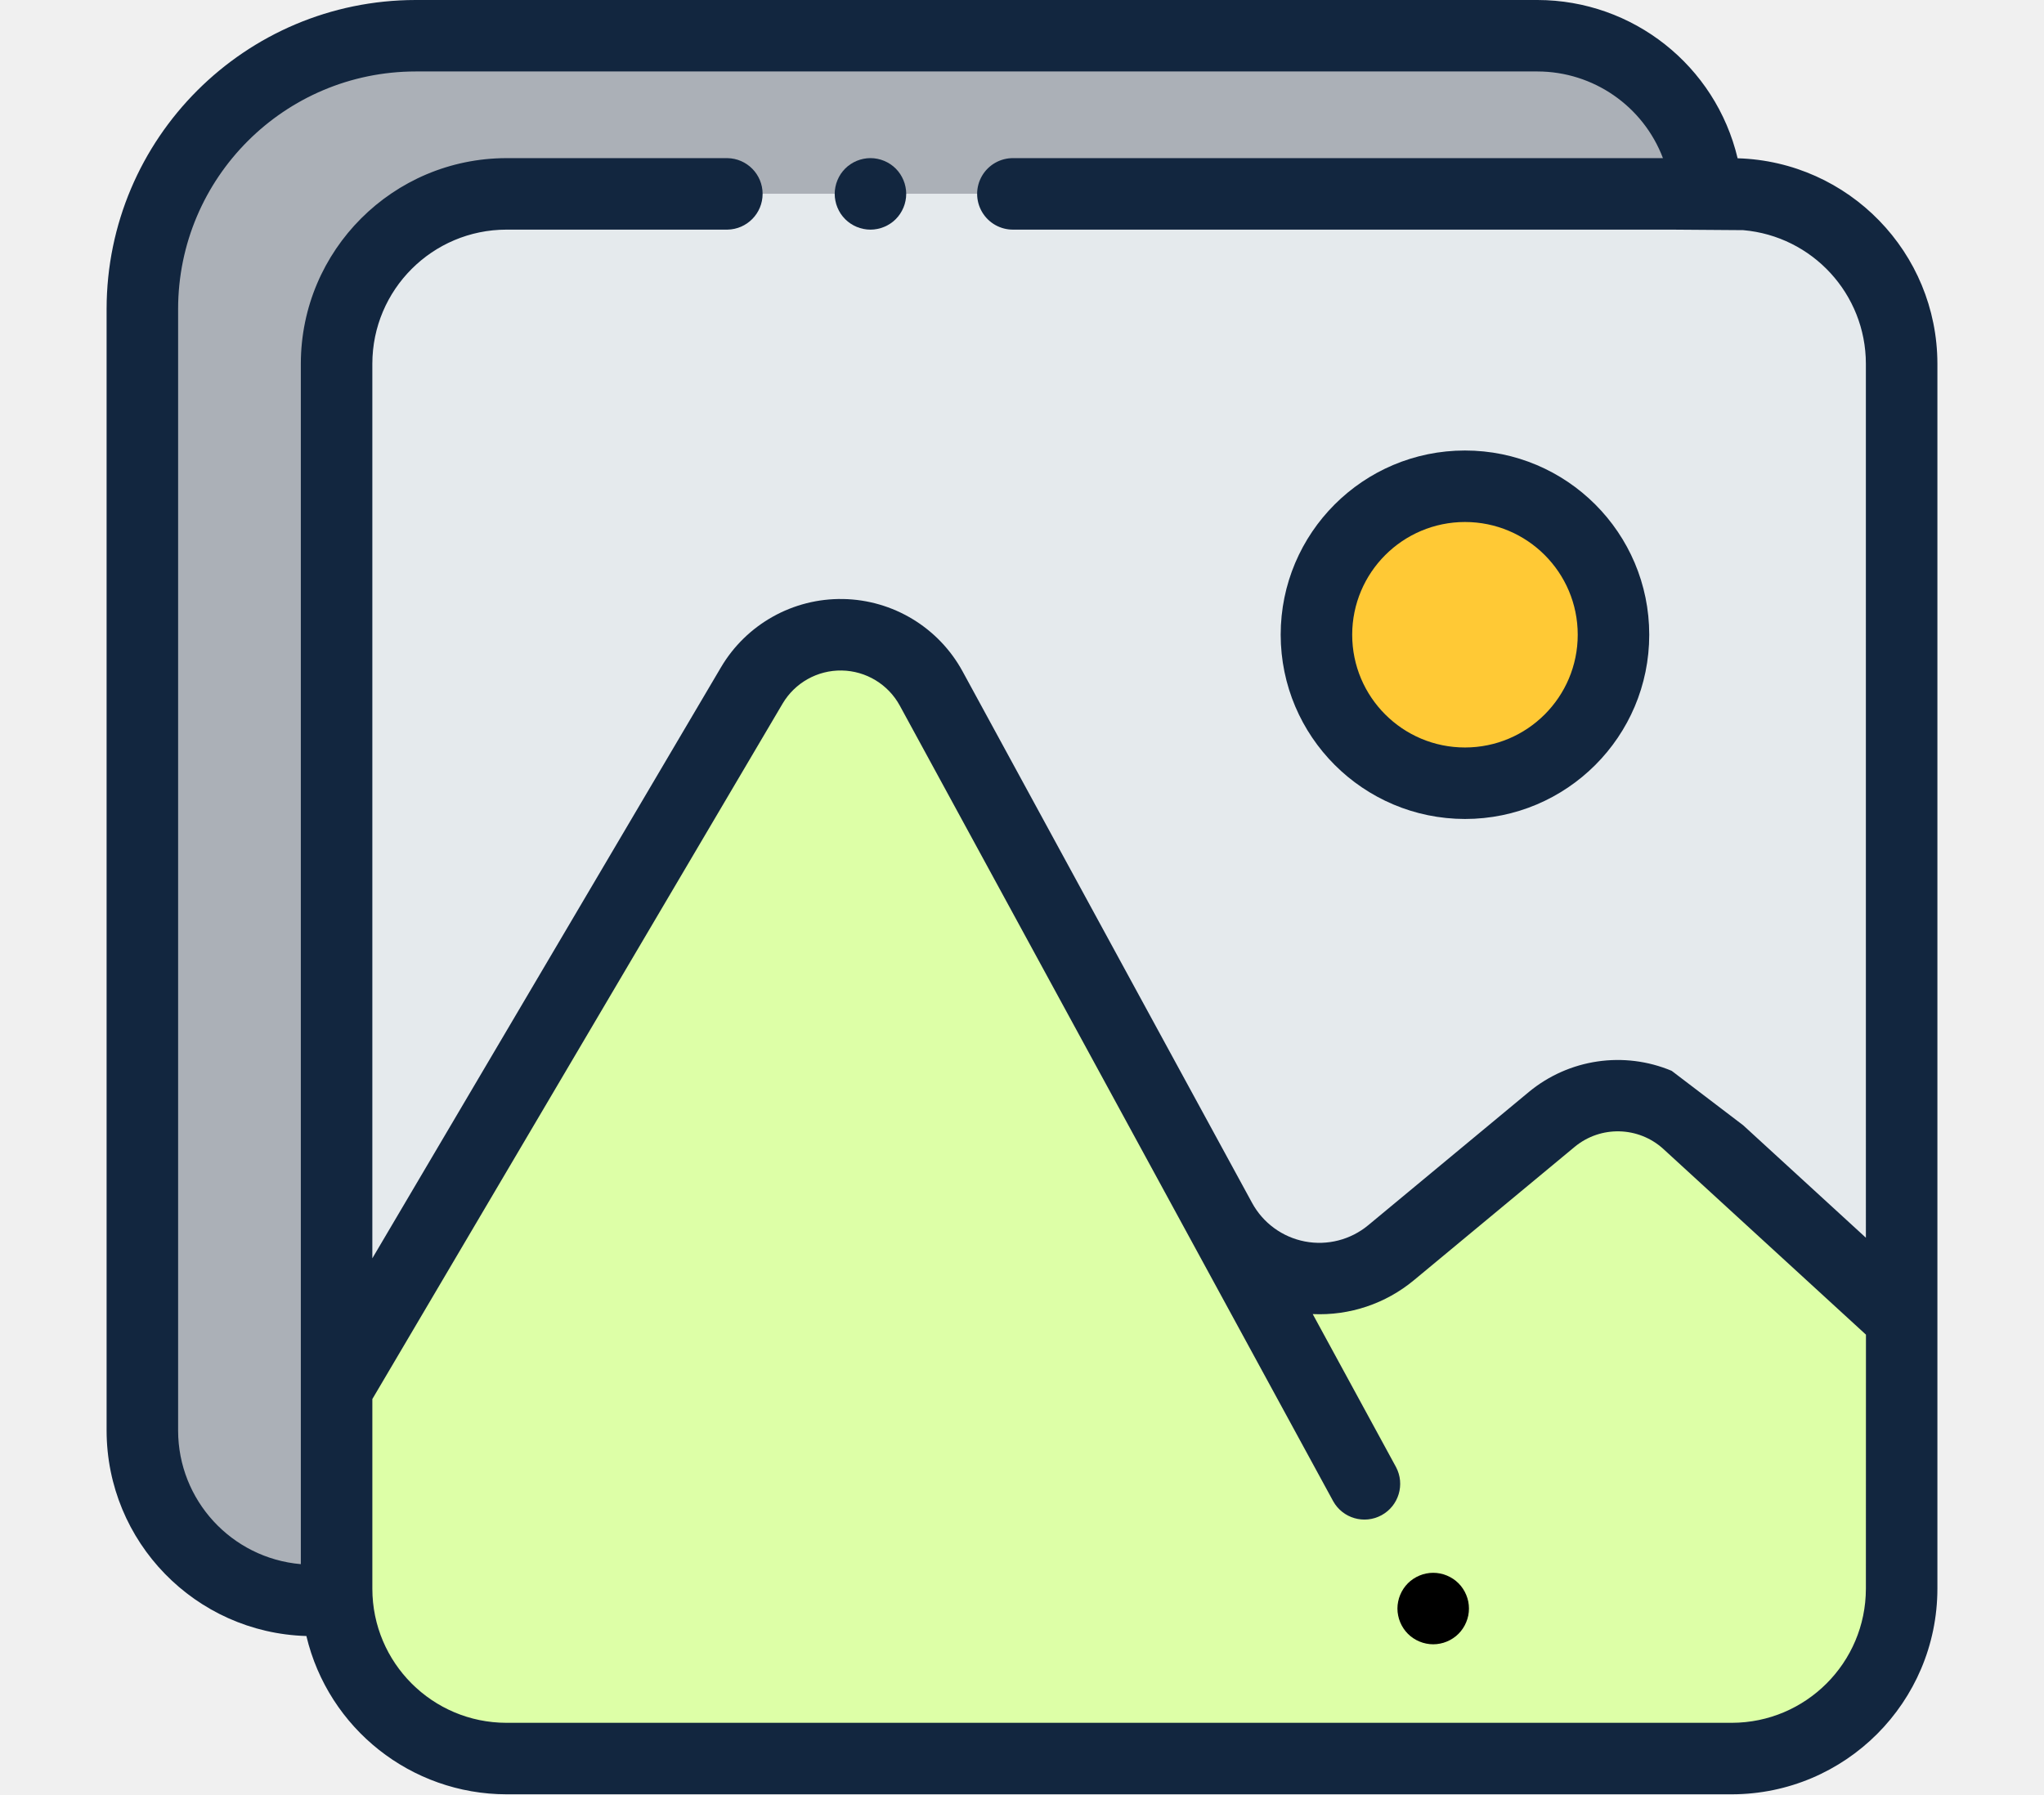
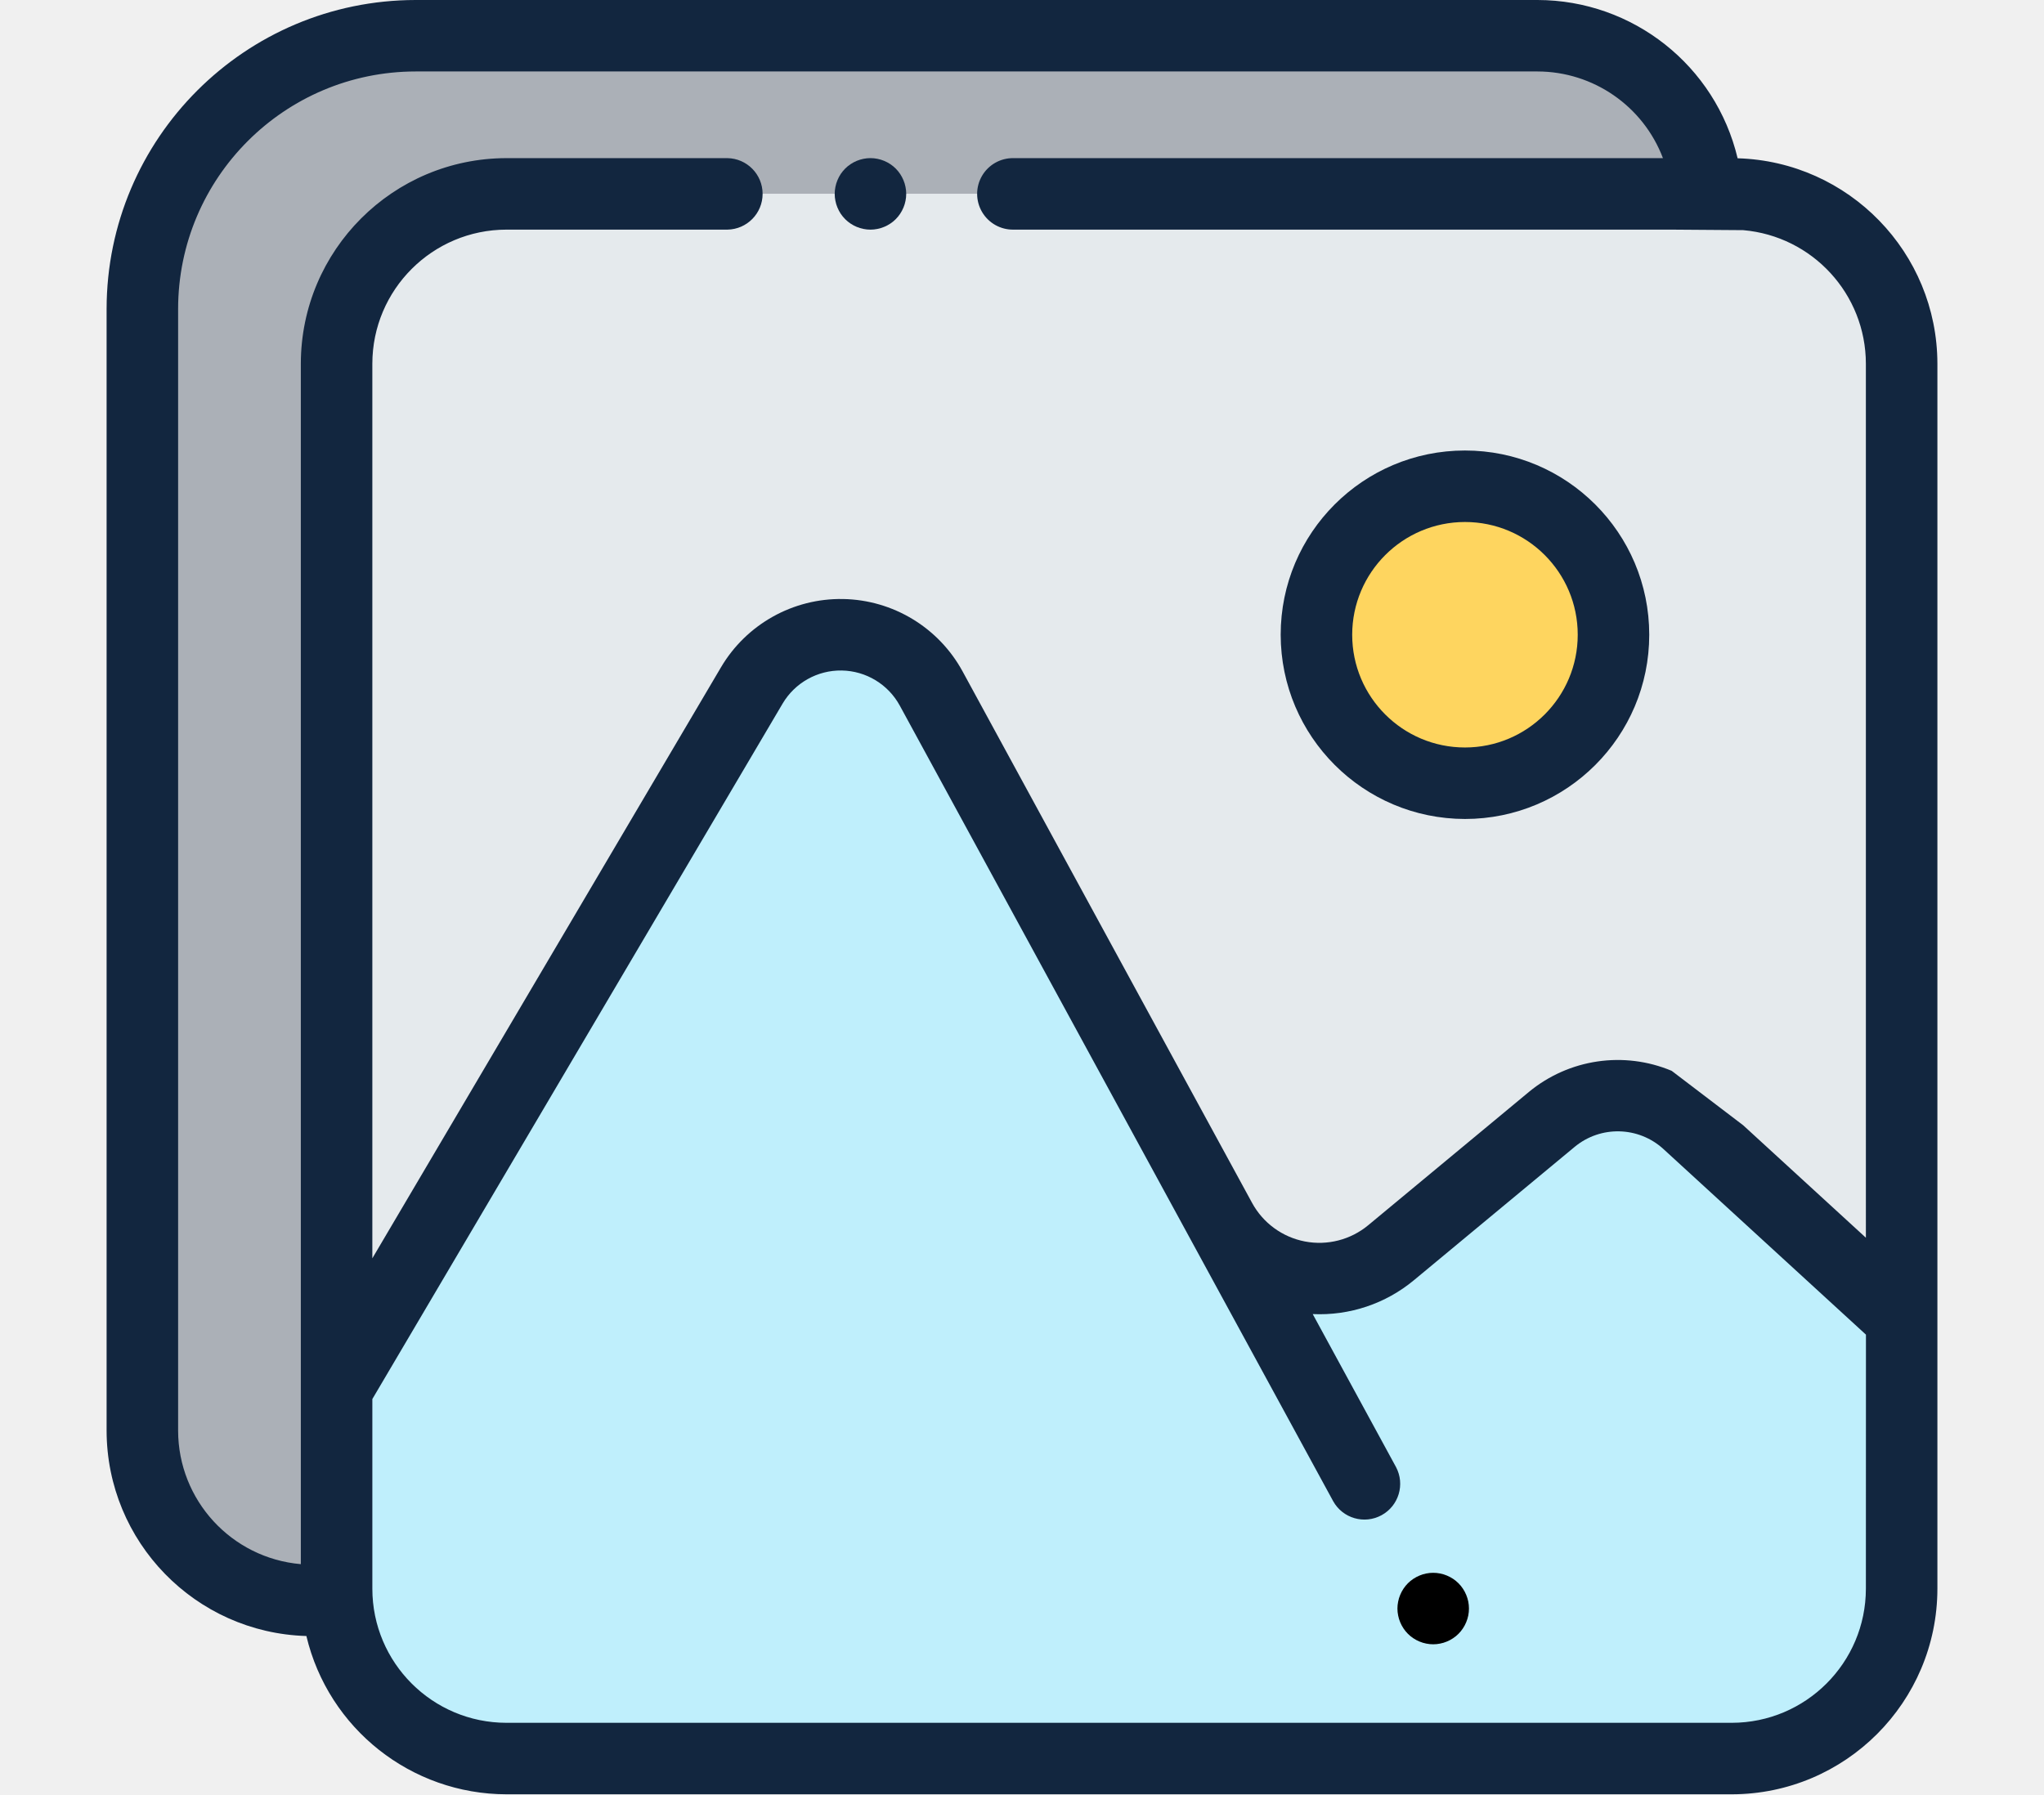
<svg xmlns="http://www.w3.org/2000/svg" width="216" height="189.658" viewBox="0 0 216 189.658">
  <defs>
    <clipPath id="clip-path">
      <rect id="Rectángulo_5481" data-name="Rectángulo 5481" width="216" height="189.659" transform="translate(1235.37 1514.896)" fill="#fff" stroke="#707070" stroke-width="1" />
    </clipPath>
  </defs>
  <g id="Enmascarar_grupo_67" data-name="Enmascarar grupo 67" transform="translate(-1235.37 -1514.896)" clip-path="url(#clip-path)">
    <g id="adjuntar" transform="translate(1246.635 1514.896)">
      <path id="Trazado_101640" data-name="Trazado 101640" d="M22.677,167.386V37.9A17.953,17.953,0,0,1,40.63,19.951H167.492A17.951,17.951,0,0,0,149.587,3.237H31.028A28.876,28.876,0,0,0,2.152,32.113V150.672A17.953,17.953,0,0,0,20.1,168.625h2.619c-.028-.41-.047-.822-.047-1.238Z" transform="translate(1.627 0.541)" fill="#abb0b7" />
      <g id="Grupo_54486" data-name="Grupo 54486" transform="translate(24.304 20.493)">
        <path id="Trazado_101641" data-name="Trazado 101641" d="M106.924,102.661a18.1,18.1,0,0,1-1.9,2.246A18.044,18.044,0,0,0,106.924,102.661Z" transform="translate(55.105 55.223)" fill="#e5eaed" />
        <path id="Trazado_101642" data-name="Trazado 101642" d="M23.26,106.97a17.882,17.882,0,0,1-1.753-.358A17.8,17.8,0,0,0,23.26,106.97Z" transform="translate(-8.042 58.21)" fill="#e5eaed" />
        <path id="Trazado_101643" data-name="Trazado 101643" d="M108.407,96.711h0a17.92,17.92,0,0,1-.9,5.621A17.92,17.92,0,0,0,108.407,96.711Z" transform="translate(56.98 50.724)" fill="#e5eaed" />
        <path id="Trazado_101644" data-name="Trazado 101644" d="M22.585,106.976a17.813,17.813,0,0,1-2.5-.846A17.813,17.813,0,0,0,22.585,106.976Z" transform="translate(-9.119 57.846)" fill="#e5eaed" />
        <path id="Trazado_101645" data-name="Trazado 101645" d="M17.778,105.084a18.037,18.037,0,0,1-2.192-2.657A17.994,17.994,0,0,0,17.778,105.084Z" transform="translate(-12.52 55.046)" fill="#e5eaed" />
        <path id="Trazado_101646" data-name="Trazado 101646" d="M21.7,107.059a17.936,17.936,0,0,1-3.753-2.156A17.911,17.911,0,0,0,21.7,107.059Z" transform="translate(-10.735 56.918)" fill="#e5eaed" />
        <path id="Trazado_101647" data-name="Trazado 101647" d="M104.893,105.022a17.939,17.939,0,0,1-2.666,1.588A17.972,17.972,0,0,0,104.893,105.022Z" transform="translate(52.99 57.008)" fill="#e5eaed" />
        <path id="Trazado_101648" data-name="Trazado 101648" d="M24.853,106.974h0a18.2,18.2,0,0,1-1.836-.093A18.191,18.191,0,0,0,24.853,106.974Z" transform="translate(-6.9 58.414)" fill="#e5eaed" />
        <path id="Trazado_101649" data-name="Trazado 101649" d="M107.584,100.507q-.31.775-.689,1.513Q107.273,101.283,107.584,100.507Z" transform="translate(56.519 53.594)" fill="#e5eaed" />
        <path id="Trazado_101650" data-name="Trazado 101650" d="M102.255,106.182c-.464.189-.936.363-1.419.513C101.318,106.545,101.79,106.371,102.255,106.182Z" transform="translate(51.938 57.886)" fill="#e5eaed" />
        <path id="Trazado_101651" data-name="Trazado 101651" d="M161.275,12.755H31.792A17.953,17.953,0,0,0,13.84,30.707v108.4L57.715,64.719a10.9,10.9,0,0,1,18.962.324l30.588,56.166a11.872,11.872,0,0,0,18.006,3.459l16.993-14.1a10.9,10.9,0,0,1,14.325.354l22.637,20.75V30.707A17.953,17.953,0,0,0,161.275,12.755Zm-28.193,62.3a15.7,15.7,0,1,1,15.7-15.7A15.7,15.7,0,0,1,133.081,75.051Z" transform="translate(-13.84 -12.755)" fill="#e5eaed" />
        <path id="Trazado_101652" data-name="Trazado 101652" d="M13.84,96.711h0c0,.417.019.829.047,1.238a17.852,17.852,0,0,0,3.019,8.8A17.869,17.869,0,0,1,13.84,96.711Z" transform="translate(-13.84 50.724)" fill="#e5eaed" />
      </g>
-       <path id="Trazado_101653" data-name="Trazado 101653" d="M156.59,90.861a10.9,10.9,0,0,0-14.325-.354l-16.993,14.1a11.872,11.872,0,0,1-18.006-3.459L76.677,44.978a10.9,10.9,0,0,0-18.962-.324L13.84,119.048v21.078a17.928,17.928,0,0,0,15.219,17.746q.446.068.9.114a18.186,18.186,0,0,0,1.836.093H161.275q.465,0,.924-.023a18,18,0,0,0,2.694-.341q.876-.179,1.72-.442c.483-.15.954-.324,1.419-.513.347-.141.69-.289,1.026-.45a18.046,18.046,0,0,0,8.2-8q.379-.738.689-1.513.206-.515.382-1.046a17.931,17.931,0,0,0,.9-5.621V111.612Z" transform="translate(10.464 27.802)" fill="#ddffa7" />
-       <circle id="Elipse_4076" data-name="Elipse 4076" cx="15.696" cy="15.696" r="15.696" transform="translate(127.85 51.398)" fill="#ffc935" />
+       <path id="Trazado_101653" data-name="Trazado 101653" d="M156.59,90.861a10.9,10.9,0,0,0-14.325-.354l-16.993,14.1a11.872,11.872,0,0,1-18.006-3.459L76.677,44.978a10.9,10.9,0,0,0-18.962-.324L13.84,119.048v21.078a17.928,17.928,0,0,0,15.219,17.746q.446.068.9.114a18.186,18.186,0,0,0,1.836.093H161.275q.465,0,.924-.023a18,18,0,0,0,2.694-.341q.876-.179,1.72-.442c.483-.15.954-.324,1.419-.513.347-.141.69-.289,1.026-.45a18.046,18.046,0,0,0,8.2-8q.379-.738.689-1.513.206-.515.382-1.046a17.931,17.931,0,0,0,.9-5.621V111.612Z" transform="translate(10.464 27.802)" fill="#bfeffc" />
+       <circle id="Elipse_4076" data-name="Elipse 4076" cx="15.696" cy="15.696" r="15.696" transform="translate(127.85 51.398)" fill="#fed55f" />
      <path id="Trazado_101654" data-name="Trazado 101654" d="M90.126,67.15A19.474,19.474,0,1,0,70.652,47.676,19.5,19.5,0,0,0,90.126,67.15Zm0-31.391A11.917,11.917,0,1,1,78.209,47.676,11.93,11.93,0,0,1,90.126,35.759Z" transform="translate(53.419 19.417)" fill="#12263f" />
      <path id="Trazado_101655" data-name="Trazado 101655" d="M84.945,98.088a3.73,3.73,0,0,0-.348-.654,3.672,3.672,0,0,0-1.043-1.043,3.73,3.73,0,0,0-.654-.348,3.549,3.549,0,0,0-.707-.215,3.721,3.721,0,0,0-1.474,0,3.549,3.549,0,0,0-.707.215,3.73,3.73,0,0,0-.654.348,3.673,3.673,0,0,0-1.043,1.043,3.731,3.731,0,0,0-.348.654,3.549,3.549,0,0,0-.215.707,3.63,3.63,0,0,0,0,1.474,3.549,3.549,0,0,0,.215.707,3.73,3.73,0,0,0,.348.654,3.616,3.616,0,0,0,.469.574c.087.087.178.169.273.247a3.522,3.522,0,0,0,.3.221,3.729,3.729,0,0,0,.654.348,3.549,3.549,0,0,0,.707.215,3.63,3.63,0,0,0,1.474,0,3.549,3.549,0,0,0,.707-.215,3.729,3.729,0,0,0,.654-.348,3.6,3.6,0,0,0,.3-.221q.143-.117.273-.247a3.617,3.617,0,0,0,.469-.574,3.73,3.73,0,0,0,.348-.654,3.824,3.824,0,0,0,.219-.707,3.817,3.817,0,0,0,0-1.474A3.828,3.828,0,0,0,84.945,98.088Z" transform="translate(58.733 70.494)" />
      <path id="Trazado_101656" data-name="Trazado 101656" d="M44.105,15.827a4,4,0,0,0,.344.654,4.063,4.063,0,0,0,.472.574,3.617,3.617,0,0,0,.574.469,3.834,3.834,0,0,0,.65.348,3.944,3.944,0,0,0,.71.215,3.63,3.63,0,0,0,1.474,0,3.816,3.816,0,0,0,.707-.215,3.729,3.729,0,0,0,.654-.348,3.617,3.617,0,0,0,.574-.469,3.794,3.794,0,0,0,.469-.574,4.019,4.019,0,0,0,.348-.654,3.55,3.55,0,0,0,.215-.707,3.649,3.649,0,0,0,0-1.477,3.549,3.549,0,0,0-.215-.707,4.019,4.019,0,0,0-.348-.654,3.794,3.794,0,0,0-.469-.574,3.617,3.617,0,0,0-.574-.469,3.729,3.729,0,0,0-.654-.348,3.816,3.816,0,0,0-.707-.215,3.721,3.721,0,0,0-1.474,0,3.944,3.944,0,0,0-.71.215,3.834,3.834,0,0,0-.65.348,3.616,3.616,0,0,0-.574.469,4.063,4.063,0,0,0-.472.574,4,4,0,0,0-.344.654,3.549,3.549,0,0,0-.215.707,3.649,3.649,0,0,0,0,1.477A3.549,3.549,0,0,0,44.105,15.827Z" transform="translate(33.128 6.111)" fill="#12263f" />
      <path id="Trazado_101657" data-name="Trazado 101657" d="M172.358,17.815a21.765,21.765,0,0,0-21.144-16.73H32.655A32.691,32.691,0,0,0,0,33.739V152.3a21.753,21.753,0,0,0,21.112,21.715,21.765,21.765,0,0,0,21.144,16.73H171.739a21.756,21.756,0,0,0,21.731-21.731V39.531A21.753,21.753,0,0,0,172.358,17.815Zm13.555,151.2a14.19,14.19,0,0,1-14.174,14.174H42.257a14.182,14.182,0,0,1-14.174-14.174V148.966L71.434,75.461a7.122,7.122,0,0,1,12.389.212l18.665,34.274,27.132,49.82a3.779,3.779,0,0,0,6.637-3.615l-8.8-16.167a15.586,15.586,0,0,0,10.7-3.585l16.993-14.1a7.149,7.149,0,0,1,9.359.232l.887.813,7.557,6.928,12.967,11.887Zm0-37.1-12.967-11.887-7.557-5.755a14.745,14.745,0,0,0-15.072,2.218l-16.993,14.1a8.093,8.093,0,0,1-12.275-2.358l-11.923-21.892-6.657-12.225h0L90.46,72.059a14.679,14.679,0,0,0-25.536-.436L28.082,134.09V39.531A14.19,14.19,0,0,1,42.256,25.357H65.606a3.779,3.779,0,0,0,0-7.557H42.256A21.756,21.756,0,0,0,20.525,39.531V166.418A14.19,14.19,0,0,1,7.557,152.3V33.739a25.125,25.125,0,0,1,25.1-25.1H151.214A14.2,14.2,0,0,1,164.467,17.8H95.835a3.779,3.779,0,1,0,0,7.557h69.552l7.557.055a14.19,14.19,0,0,1,12.968,14.119Z" transform="translate(0 -1.085)" fill="#12263f" />
    </g>
  </g>
</svg>
